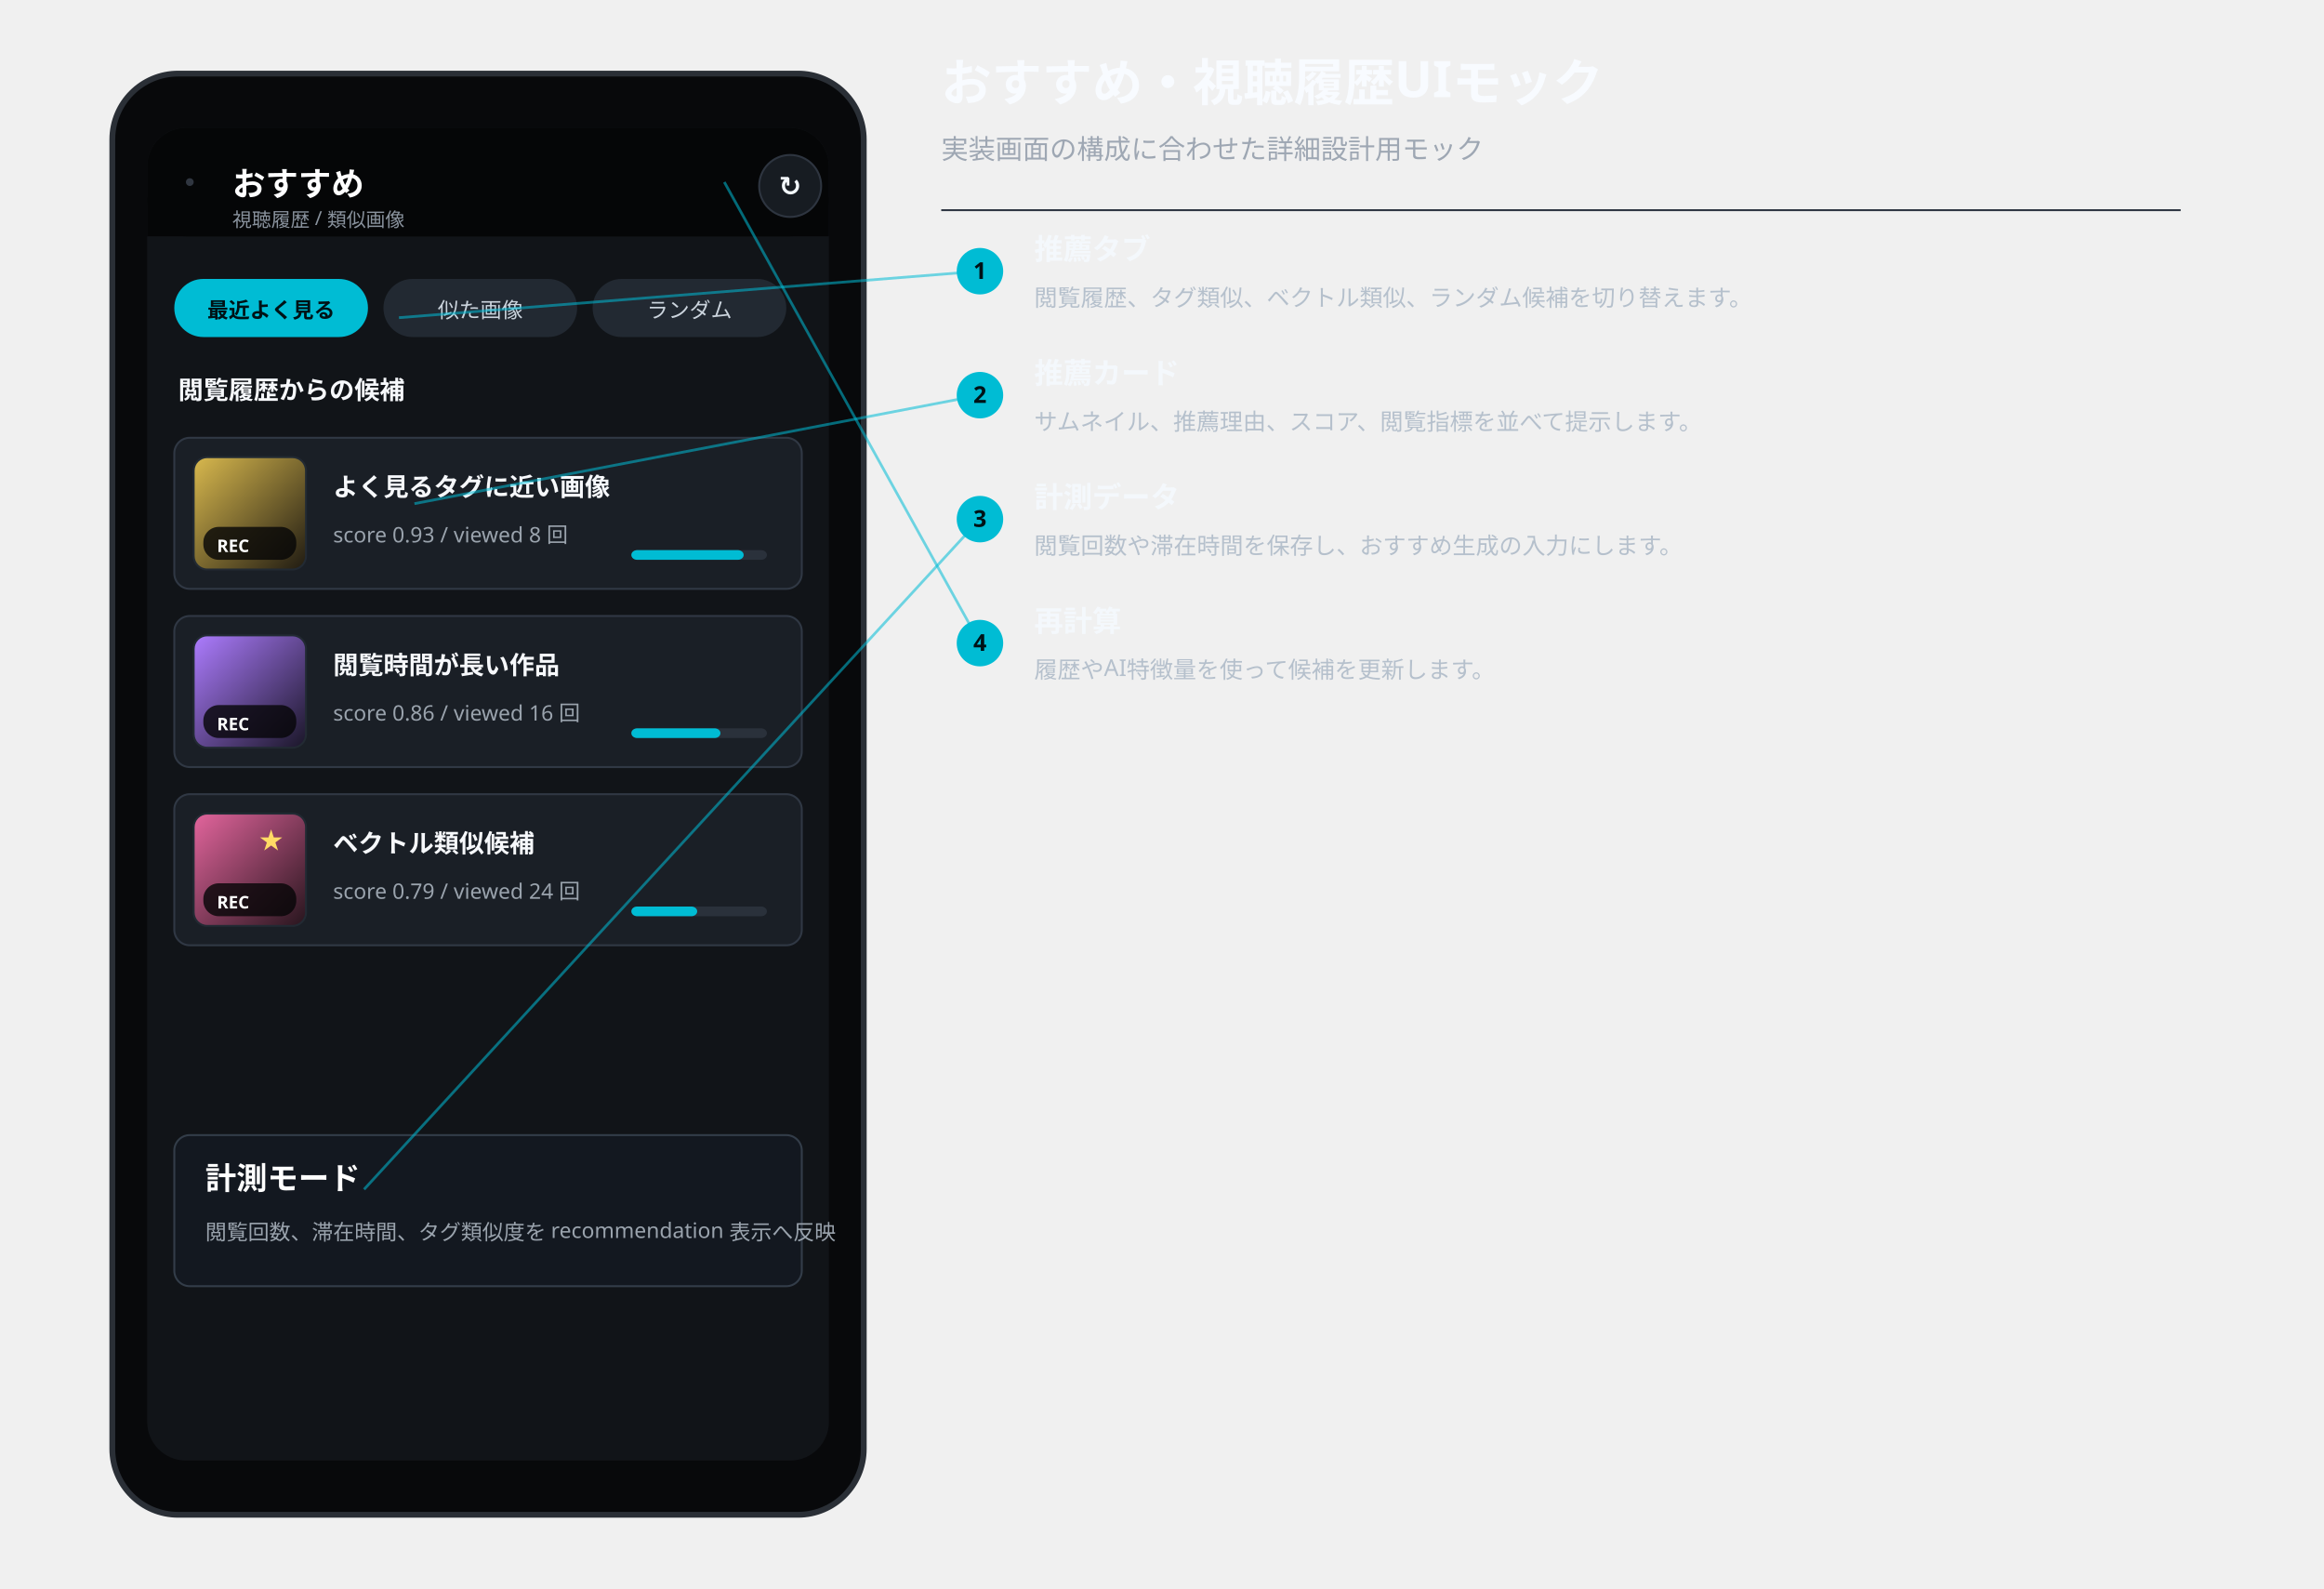
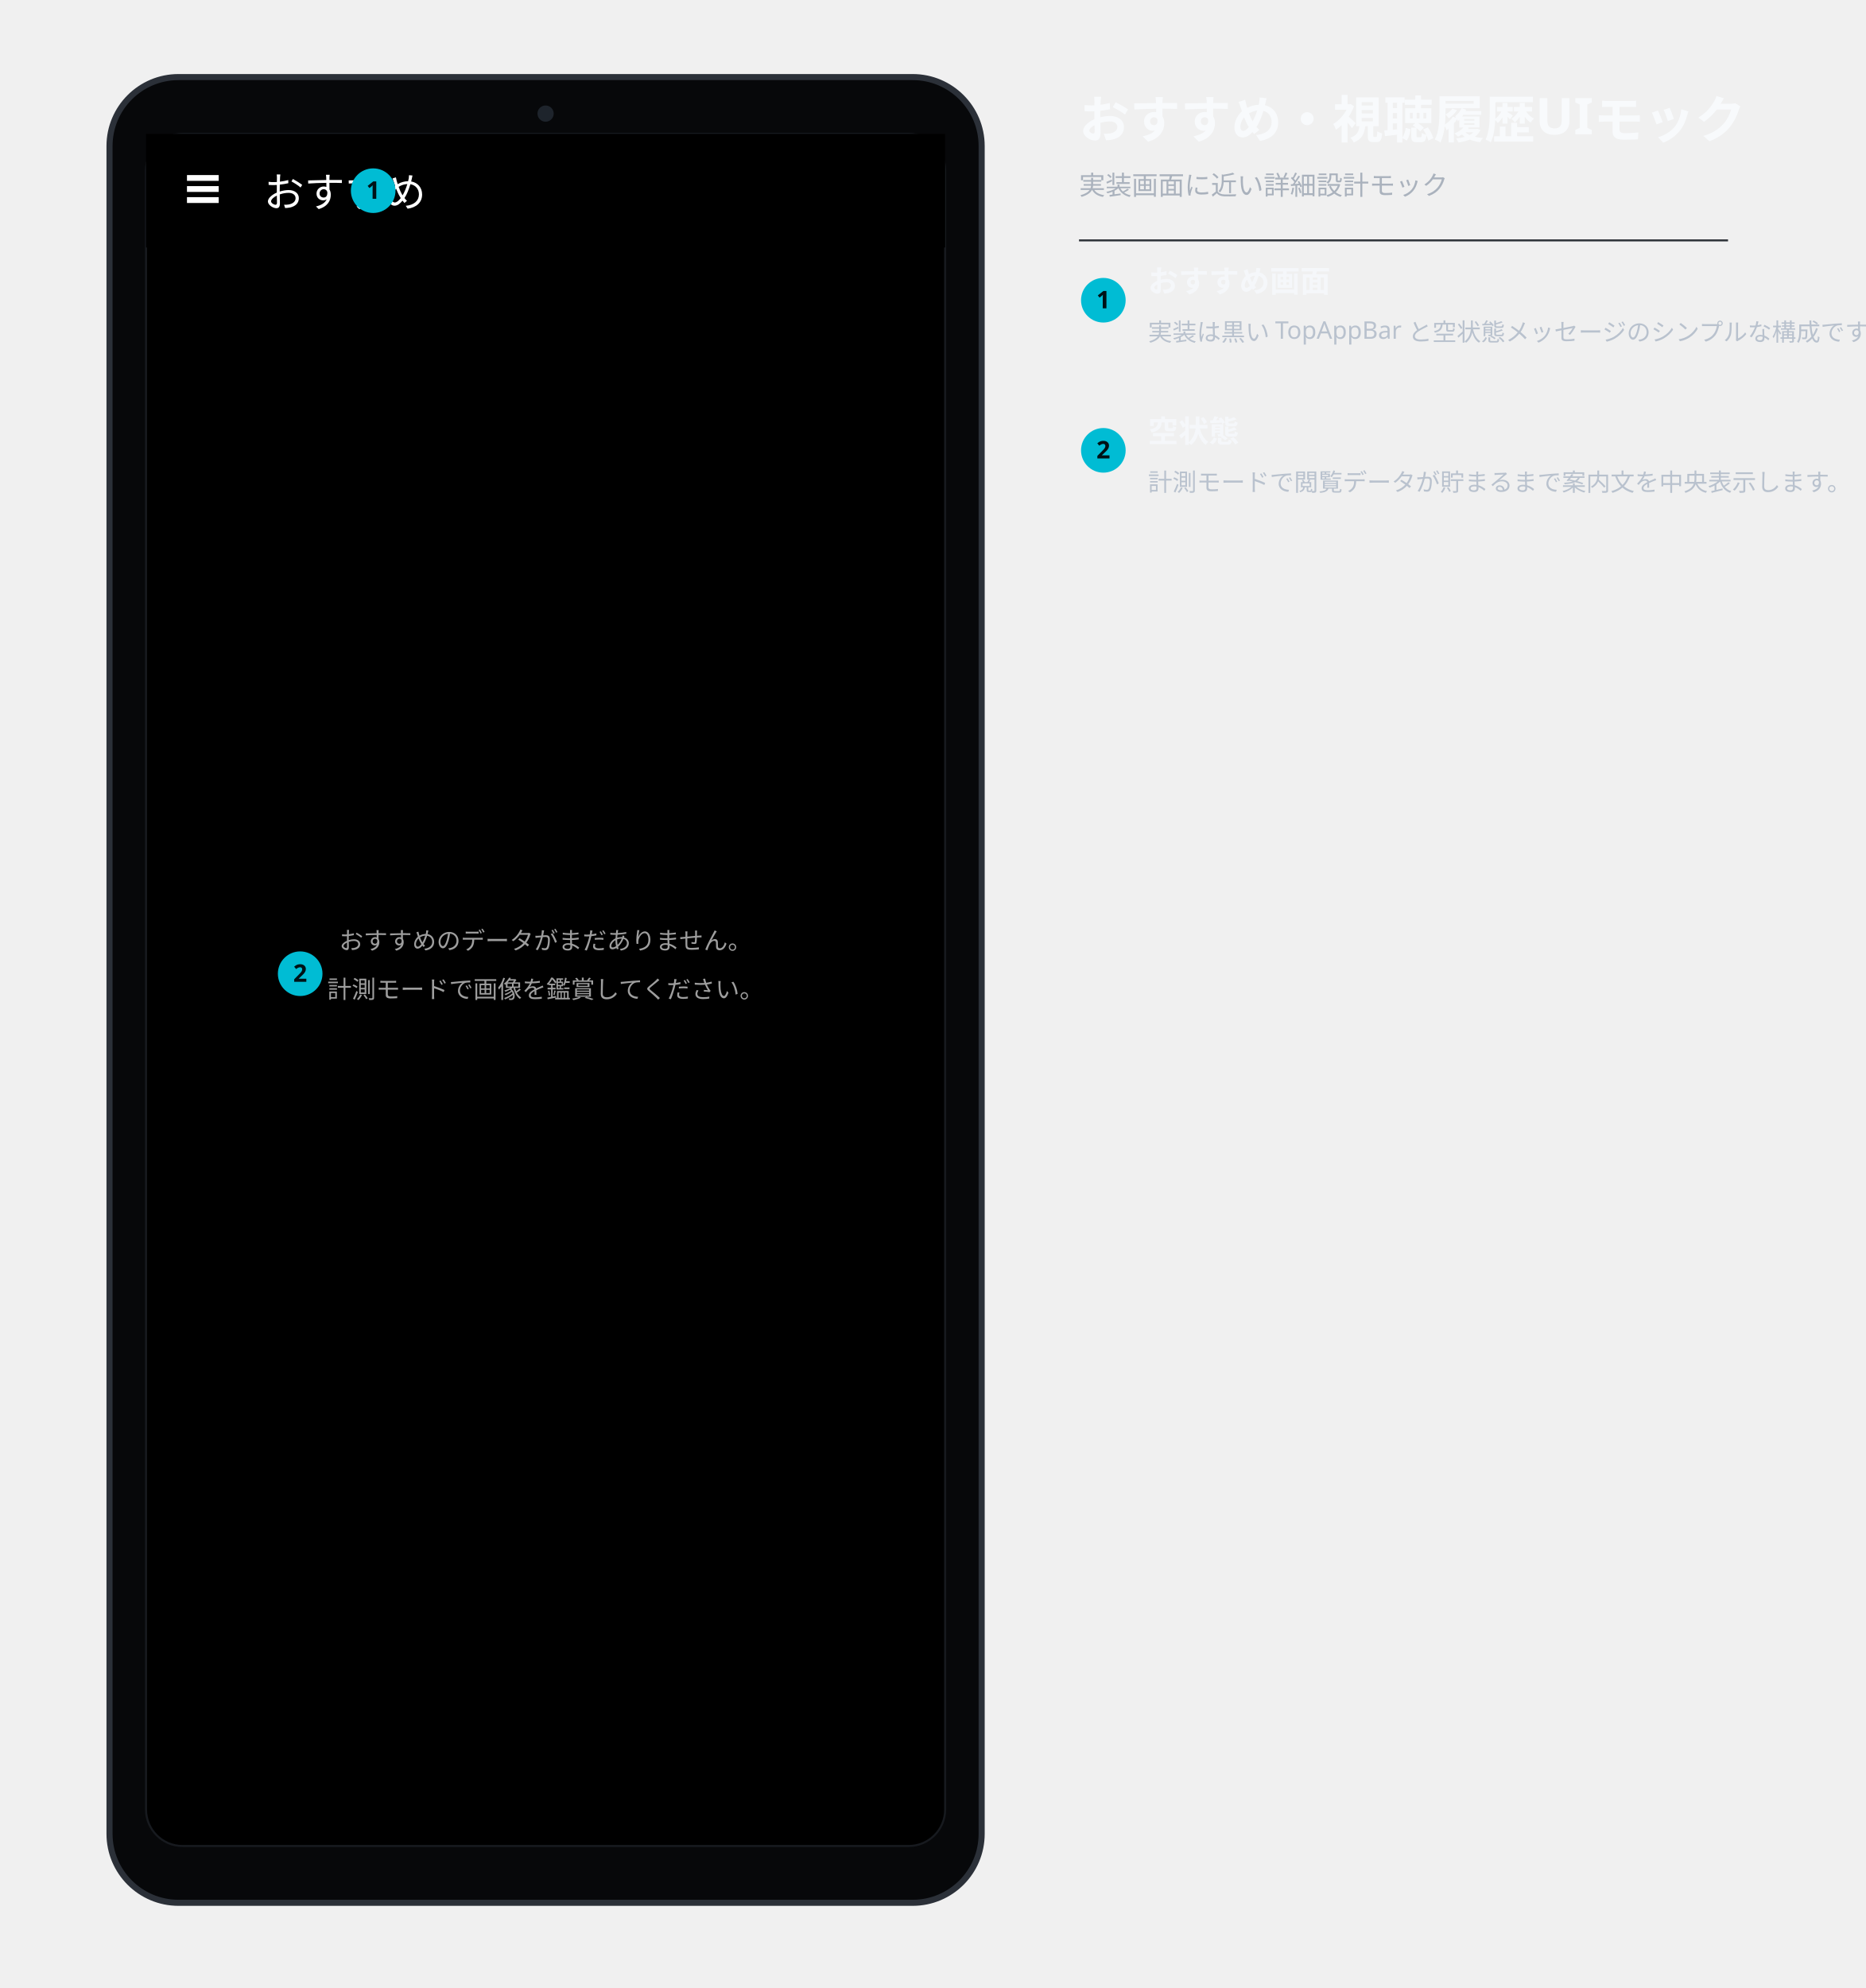
- <svg xmlns="http://www.w3.org/2000/svg" width="1200" height="820" viewBox="0 0 1200 820" role="img" aria-labelledby="title">
+ <svg xmlns="http://www.w3.org/2000/svg" width="920" height="980" viewBox="0 0 920 980" role="img" aria-labelledby="title">
  <defs>
-     <linearGradient id="thumbGrad0" x1="0" y1="0" x2="1" y2="1">
-       <stop stop-color="#3e6bff" />
-       <stop offset="1" stop-color="#101827" />
+     <linearGradient id="thumb0" x1="0" y1="0" x2="1" y2="1">
+       <stop stop-color="#6C8BFF" />
+       <stop offset="1" stop-color="#15203D" />
    </linearGradient>
-     <linearGradient id="thumbGrad1" x1="0" y1="0" x2="1" y2="1">
-       <stop stop-color="#19b38b" />
-       <stop offset="1" stop-color="#162021" />
+     <linearGradient id="thumb1" x1="0" y1="0" x2="1" y2="1">
+       <stop stop-color="#3EB489" />
+       <stop offset="1" stop-color="#14251D" />
    </linearGradient>
-     <linearGradient id="thumbGrad2" x1="0" y1="0" x2="1" y2="1">
-       <stop stop-color="#ce5f4a" />
-       <stop offset="1" stop-color="#271715" />
+     <linearGradient id="thumb2" x1="0" y1="0" x2="1" y2="1">
+       <stop stop-color="#D77A61" />
+       <stop offset="1" stop-color="#301915" />
    </linearGradient>
-     <linearGradient id="thumbGrad3" x1="0" y1="0" x2="1" y2="1">
-       <stop stop-color="#d9b94e" />
-       <stop offset="1" stop-color="#201b12" />
+     <linearGradient id="thumb3" x1="0" y1="0" x2="1" y2="1">
+       <stop stop-color="#D7B95F" />
+       <stop offset="1" stop-color="#2C2412" />
    </linearGradient>
-     <linearGradient id="thumbGrad4" x1="0" y1="0" x2="1" y2="1">
-       <stop stop-color="#ad7cff" />
-       <stop offset="1" stop-color="#1a1628" />
+     <linearGradient id="thumb4" x1="0" y1="0" x2="1" y2="1">
+       <stop stop-color="#8F7CFF" />
+       <stop offset="1" stop-color="#21193A" />
    </linearGradient>
-     <linearGradient id="thumbGrad5" x1="0" y1="0" x2="1" y2="1">
-       <stop stop-color="#e3659d" />
-       <stop offset="1" stop-color="#27151d" />
+     <linearGradient id="thumb5" x1="0" y1="0" x2="1" y2="1">
+       <stop stop-color="#E56B9F" />
+       <stop offset="1" stop-color="#351826" />
    </linearGradient>
-     <linearGradient id="thumbGrad6" x1="0" y1="0" x2="1" y2="1">
-       <stop stop-color="#4fb6d8" />
-       <stop offset="1" stop-color="#111c22" />
+     <linearGradient id="thumb6" x1="0" y1="0" x2="1" y2="1">
+       <stop stop-color="#6EC6E8" />
+       <stop offset="1" stop-color="#132836" />
    </linearGradient>
-     <linearGradient id="thumbGrad7" x1="0" y1="0" x2="1" y2="1">
-       <stop stop-color="#8aa25e" />
-       <stop offset="1" stop-color="#151b14" />
+     <linearGradient id="thumb7" x1="0" y1="0" x2="1" y2="1">
+       <stop stop-color="#92A76A" />
+       <stop offset="1" stop-color="#1A2214" />
    </linearGradient>
  </defs>
  <style>
  svg{background:#101316;font-family:'Yu Gothic','Meiryo',system-ui,sans-serif}
-   .phone{fill:#08090b;stroke:#2a2f36;stroke-width:3}
-   .screen{fill:#111418}
-   .appbar,.bottomBar{fill:#050607}
-   .sensor{fill:#303640}
-   .title{fill:#fff;font-size:17px;font-weight:700}
-   .docTitle{fill:#f8fbff;font-size:26px;font-weight:800}
-   .docSub{fill:#9ea7b3;font-size:14px}
-   .txt{fill:#eaf0f6;font-size:13px}
-   .small{fill:#d8dee6;font-size:12px}
-   .tinyDim{fill:#89929d;font-size:10px}
-   .smallDim{fill:#9aa3ad;font-size:11px}
-   .chip{fill:#1b2027;stroke:#333a44;stroke-width:1}
-   .chip.selected{fill:#063b43;stroke:#00d5ef}
-   .chipText{fill:#dfe9ef;font-size:11px}
-   .icon{fill:#171c22;stroke:#2e3540}
-   .activeIcon{fill:#04353e;stroke:#00d5ef}
-   .iconText{fill:#f2f7fb;font-size:14px;font-weight:700}
-   .thumb{stroke:#222a33;stroke-width:1}
-   .badge{fill:#050607cc}
+   .device{fill:#07080A;stroke:#2B3038;stroke-width:3}
+   .screen{stroke:#171A1F;stroke-width:1}
+   .camera{fill:#1E242C}
+   .barTitle{font-size:20px;font-weight:500}
+   .barIcon{font-size:25px;font-weight:600}
+   .barIconSmall{font-size:18px;font-weight:600}
+   .iconCircle{fill:#2D2D2D}
+   .iconLabel{font-size:14px;font-weight:700;fill:#FFFFFF}
+   .thumb{stroke:#222;stroke-width:.6}
+   .badge{fill:#000000AA}
  .badgeText{fill:#fff;font-size:9px;font-weight:700}
-   .star{fill:#ffdb65;font-size:15px}
-   .section{fill:#181d23}
-   .card{fill:#1a1f26;stroke:#303844;stroke-width:1}
-   .card2{fill:#131820;stroke:#333d49;stroke-width:1}
-   .cardTitle{fill:#f6f8fb;font-size:13px;font-weight:700}
-   .metric{fill:#ffffff;font-size:21px;font-weight:800}
-   .metricLabel{fill:#9ca6b2;font-size:10px}
-   .menu{fill:#b8c0cb;font-size:17px}
-   .accentBlue{fill:#00c8e6}.accentGreen{fill:#25d68a}.accentYellow{fill:#ffd25d}.accentRed{fill:#ff6565}
-   .scrim{fill:#00000099}
-   .dialog{fill:#20252d;stroke:#48505c}
-   .dialogTitle{fill:#fff;font-size:16px;font-weight:800}
-   .dialogText{fill:#dce4ec;font-size:12px}
-   .primaryBtn{fill:#00bcd4}
-   .secondaryBtn{fill:#242b34;stroke:#46505c}
-   .btnText{fill:#001216;font-size:12px;font-weight:800}
-   .navCircle{fill:#1a2028}.navCircleOn{fill:#00bcd4}
-   .navIcon{fill:#fff;font-size:11px;font-weight:900}
-   .navText{fill:#8f99a5;font-size:9px}.navTextOn{fill:#dffaff;font-size:9px;font-weight:800}
-   .scrollTrack{fill:#20252c}.scrollThumb{fill:#00bcd4}.bubble{fill:#00bcd4}
-   .bubbleText{fill:#001216;font-size:11px;font-weight:800}
-   .num{fill:#00bcd4}.numText{fill:#001216;font-size:12px;font-weight:900}
-   .line{stroke:#00bcd4;stroke-width:1.4;stroke-opacity:.55}
-   .callTitle{fill:#f4f8fc;font-size:15px;font-weight:800}
-   .callBody{fill:#b5c0cc;font-size:12px}
-   .separator{fill:#303844}
-   .progressBg{fill:#2a313b}.progress{fill:#00bcd4}
-   .input{fill:#11161c;stroke:#4c5664}
-   .tabOn{fill:#00bcd4}.tabOff{fill:#222932}
-   .tabTextOn{fill:#001216;font-size:11px;font-weight:800}.tabText{fill:#cbd4dd;font-size:11px}
+   .fav{fill:#F44336;font-size:13px;font-weight:700}
+   .txt{fill:#fff;font-size:13px}
+   .headerText{fill:#fff;font-size:20px;font-weight:500}
+   .small{fill:#E8EAED;font-size:12px}
+   .muted{fill:#9E9E9E;font-size:12px}
+   .bottomPill{fill:#000000D9}
+   .navGlyph,.navText{fill:#8F8F8F}
+   .navGlyphOn,.navTextOn{fill:#FFFFFF;font-weight:700}
+   .navGlyph,.navGlyphOn{font-size:19px}
+   .navText,.navTextOn{font-size:9px}
+   .scrollThumb{fill:#FFFFFFCC}
+   .scrollLabel{fill:#000000C7}
+   .scrollLabelText{fill:#fff;font-size:13px}
+   .marker{fill:#00BCD4}
+   .markerText{fill:#001216;font-size:12px;font-weight:900}
+   .docTitle{fill:#F8FAFC;font-size:25px;font-weight:800}
+   .docSub{fill:#AAB2BD;font-size:13px}
+   .legendTitle{fill:#F5F7FA;font-size:15px;font-weight:800}
+   .legendBody{fill:#B9C2CE;font-size:12px}
+   .catTitle{fill:#FFFFFF;font-size:13px}
+   .catSub{fill:#A0A0A0;font-size:11px}
+   .m3Card{fill:#1E1E1E}
+   .cardTitle{fill:#FFFFFF;font-size:15px;font-weight:700}
+   .cardSub{fill:#AAAAAA;font-size:11px}
+   .buttonText{font-size:14px;font-weight:700}
+   .inputBox{fill:#00000000;stroke:#80868B;stroke-width:1.2}
+   .inputLabel{fill:#BDBDBD;font-size:12px}
+   .inputText{fill:#FFFFFF;font-size:13px}
+   .dialog{fill:#1A1A1A;stroke:#2C2C2C}
+   .dialogTitle{fill:#fff;font-size:18px;font-weight:700}
+   .dialogText{fill:#D5D5D5;font-size:13px}
+   .brownCard{fill:#1D1A18;stroke:#4B4038}
+   .brownField{fill:#28231F}
+   .brownTitle{fill:#F4EFE8;font-size:18px;font-weight:700}
+   .brownText{fill:#B8ADA2;font-size:13px}
+   .brownAccent{fill:#D28A5E;font-size:13px;font-weight:700}
+   .progressTrack{fill:#FFFFFF26}
+   .progress{fill:#00BCD4}
+   .line{stroke:#00BCD4;stroke-width:1.2;opacity:.65}
</style>
-   <rect x="58" y="38" width="388" height="744" class="phone" rx="34" />
-   <rect x="76" y="66" width="352" height="688" class="screen" rx="20" />
-   <rect x="76" y="66" width="352" height="56" class="appbar" rx="20" />
-   <rect x="76" y="102" width="352" height="20" class="appbar" />
-   <circle cx="98" cy="94" r="2" class="sensor" />
-   <text x="120" y="101" class="title">おすすめ</text>
-   <text x="120" y="117" class="tinyDim">視聴履歴 / 類似画像</text>
-   <rect x="392" y="80" width="32" height="32" class="icon" rx="16" />
-   <text x="408" y="101" class="iconText" text-anchor="middle">↻</text>
-   <rect x="90" y="144" width="100" height="30" class="tabOn" rx="15" />
-   <text x="140" y="164" class="tabTextOn" text-anchor="middle">最近よく見る</text>
-   <rect x="198" y="144" width="100" height="30" class="tabOff" rx="15" />
-   <text x="248" y="164" class="tabText" text-anchor="middle">似た画像</text>
-   <rect x="306" y="144" width="100" height="30" class="tabOff" rx="15" />
-   <text x="356" y="164" class="tabText" text-anchor="middle">ランダム</text>
-   <text x="92" y="206" class="cardTitle">閲覧履歴からの候補</text>
-   <rect x="90" y="226" width="324" height="78" class="card" rx="8" />
-   <rect x="100" y="236" width="58" height="58" class="thumb" rx="7" fill="url(#thumbGrad3)" />
-   <rect x="105" y="272" width="48" height="17" class="badge" rx="8" />
-   <text x="112" y="285" class="badgeText">REC</text>
-   <text x="172" y="256" class="cardTitle">よく見るタグに近い画像</text>
-   <text x="172" y="280" class="smallDim">score 0.93 / viewed 8 回</text>
-   <rect x="326" y="284" width="70" height="5" class="progressBg" rx="3" />
-   <rect x="326" y="284" width="58" height="5" class="progress" rx="3" />
-   <rect x="90" y="318" width="324" height="78" class="card" rx="8" />
-   <rect x="100" y="328" width="58" height="58" class="thumb" rx="7" fill="url(#thumbGrad4)" />
-   <rect x="105" y="364" width="48" height="17" class="badge" rx="8" />
-   <text x="112" y="377" class="badgeText">REC</text>
-   <text x="172" y="348" class="cardTitle">閲覧時間が長い作品</text>
-   <text x="172" y="372" class="smallDim">score 0.86 / viewed 16 回</text>
-   <rect x="326" y="376" width="70" height="5" class="progressBg" rx="3" />
-   <rect x="326" y="376" width="46" height="5" class="progress" rx="3" />
-   <rect x="90" y="410" width="324" height="78" class="card" rx="8" />
-   <rect x="100" y="420" width="58" height="58" class="thumb" rx="7" fill="url(#thumbGrad5)" />
-   <rect x="105" y="456" width="48" height="17" class="badge" rx="8" />
-   <text x="112" y="469" class="badgeText">REC</text>
-   <text x="140" y="439" class="star" text-anchor="middle">★</text>
-   <text x="172" y="440" class="cardTitle">ベクトル類似候補</text>
-   <text x="172" y="464" class="smallDim">score 0.79 / viewed 24 回</text>
-   <rect x="326" y="468" width="70" height="5" class="progressBg" rx="3" />
-   <rect x="326" y="468" width="34" height="5" class="progress" rx="3" />
-   <rect x="90" y="586" width="324" height="78" class="card2" rx="8" />
-   <text x="106" y="614" class="dialogTitle">計測モード</text>
-   <text x="106" y="640" class="smallDim">閲覧回数、滞在時間、タグ類似度を recommendation 表示へ反映</text>
-   <text x="486" y="52" class="docTitle">おすすめ・視聴履歴UIモック</text>
-   <text x="486" y="82" class="docSub">実装画面の構成に合わせた詳細設計用モック</text>
-   <rect x="486" y="108" width="640" height="1" class="separator" />
-   <line x1="206" y1="164" x2="506" y2="140" class="line" />
-   <circle cx="506" cy="140" r="12" class="num" />
-   <text x="506" y="144" class="numText" text-anchor="middle">1</text>
-   <text x="534" y="134" class="callTitle">推薦タブ</text>
-   <text x="534" y="158" class="callBody">閲覧履歴、タグ類似、ベクトル類似、ランダム候補を切り替えます。</text>
-   <line x1="214" y1="260" x2="506" y2="204" class="line" />
-   <circle cx="506" cy="204" r="12" class="num" />
-   <text x="506" y="208" class="numText" text-anchor="middle">2</text>
-   <text x="534" y="198" class="callTitle">推薦カード</text>
-   <text x="534" y="222" class="callBody">サムネイル、推薦理由、スコア、閲覧指標を並べて提示します。</text>
-   <line x1="188" y1="614" x2="506" y2="268" class="line" />
-   <circle cx="506" cy="268" r="12" class="num" />
-   <text x="506" y="272" class="numText" text-anchor="middle">3</text>
-   <text x="534" y="262" class="callTitle">計測データ</text>
-   <text x="534" y="286" class="callBody">閲覧回数や滞在時間を保存し、おすすめ生成の入力にします。</text>
-   <line x1="374" y1="94" x2="506" y2="332" class="line" />
-   <circle cx="506" cy="332" r="12" class="num" />
-   <text x="506" y="336" class="numText" text-anchor="middle">4</text>
-   <text x="534" y="326" class="callTitle">再計算</text>
-   <text x="534" y="350" class="callBody">履歴やAI特徴量を使って候補を更新します。</text>
+   <rect x="54" y="38" width="430" height="900" class="device" rx="34" />
+   <rect x="72" y="66" width="394" height="844" class="screen" rx="18" fill="#000000" />
+   <circle cx="269.0" cy="56" r="4" class="camera" />
+   <rect x="72" y="66" width="394" height="56" fill="#000000" />
+   <text x="100" y="101" class="barIcon" fill="#FFFFFF" text-anchor="middle">≡</text>
+   <text x="130" y="102" class="barTitle" fill="#FFFFFF" text-anchor="start">おすすめ</text>
+   <text x="269.0" y="468.0" class="muted" text-anchor="middle">おすすめのデータがまだありません。</text>
+   <text x="269.0" y="492.0" class="muted" text-anchor="middle">計測モードで画像を鑑賞してください。</text>
+   <circle cx="184" cy="94" r="11" class="marker" />
+   <text x="184" y="98" class="markerText" text-anchor="middle">1</text>
+   <circle cx="148" cy="480.0" r="11" class="marker" />
+   <text x="148" y="484.0" class="markerText" text-anchor="middle">2</text>
+   <text x="532" y="68" class="docTitle">おすすめ・視聴履歴UIモック</text>
+   <text x="532" y="96" class="docSub">実装画面に近い詳細設計モック</text>
+   <rect x="532" y="118" width="320" height="1" fill="#30343A" />
+   <circle cx="544" cy="148" r="11" class="marker" />
+   <text x="544" y="152" class="markerText" text-anchor="middle">1</text>
+   <text x="566" y="144" class="legendTitle">おすすめ画面</text>
+   <text x="566" y="168" class="legendBody">実装は黒い TopAppBar と空状態メッセージのシンプルな構成です。</text>
+   <circle cx="544" cy="222" r="11" class="marker" />
+   <text x="544" y="226" class="markerText" text-anchor="middle">2</text>
+   <text x="566" y="218" class="legendTitle">空状態</text>
+   <text x="566" y="242" class="legendBody">計測モードで閲覧データが貯まるまで案内文を中央表示します。</text>
</svg>
